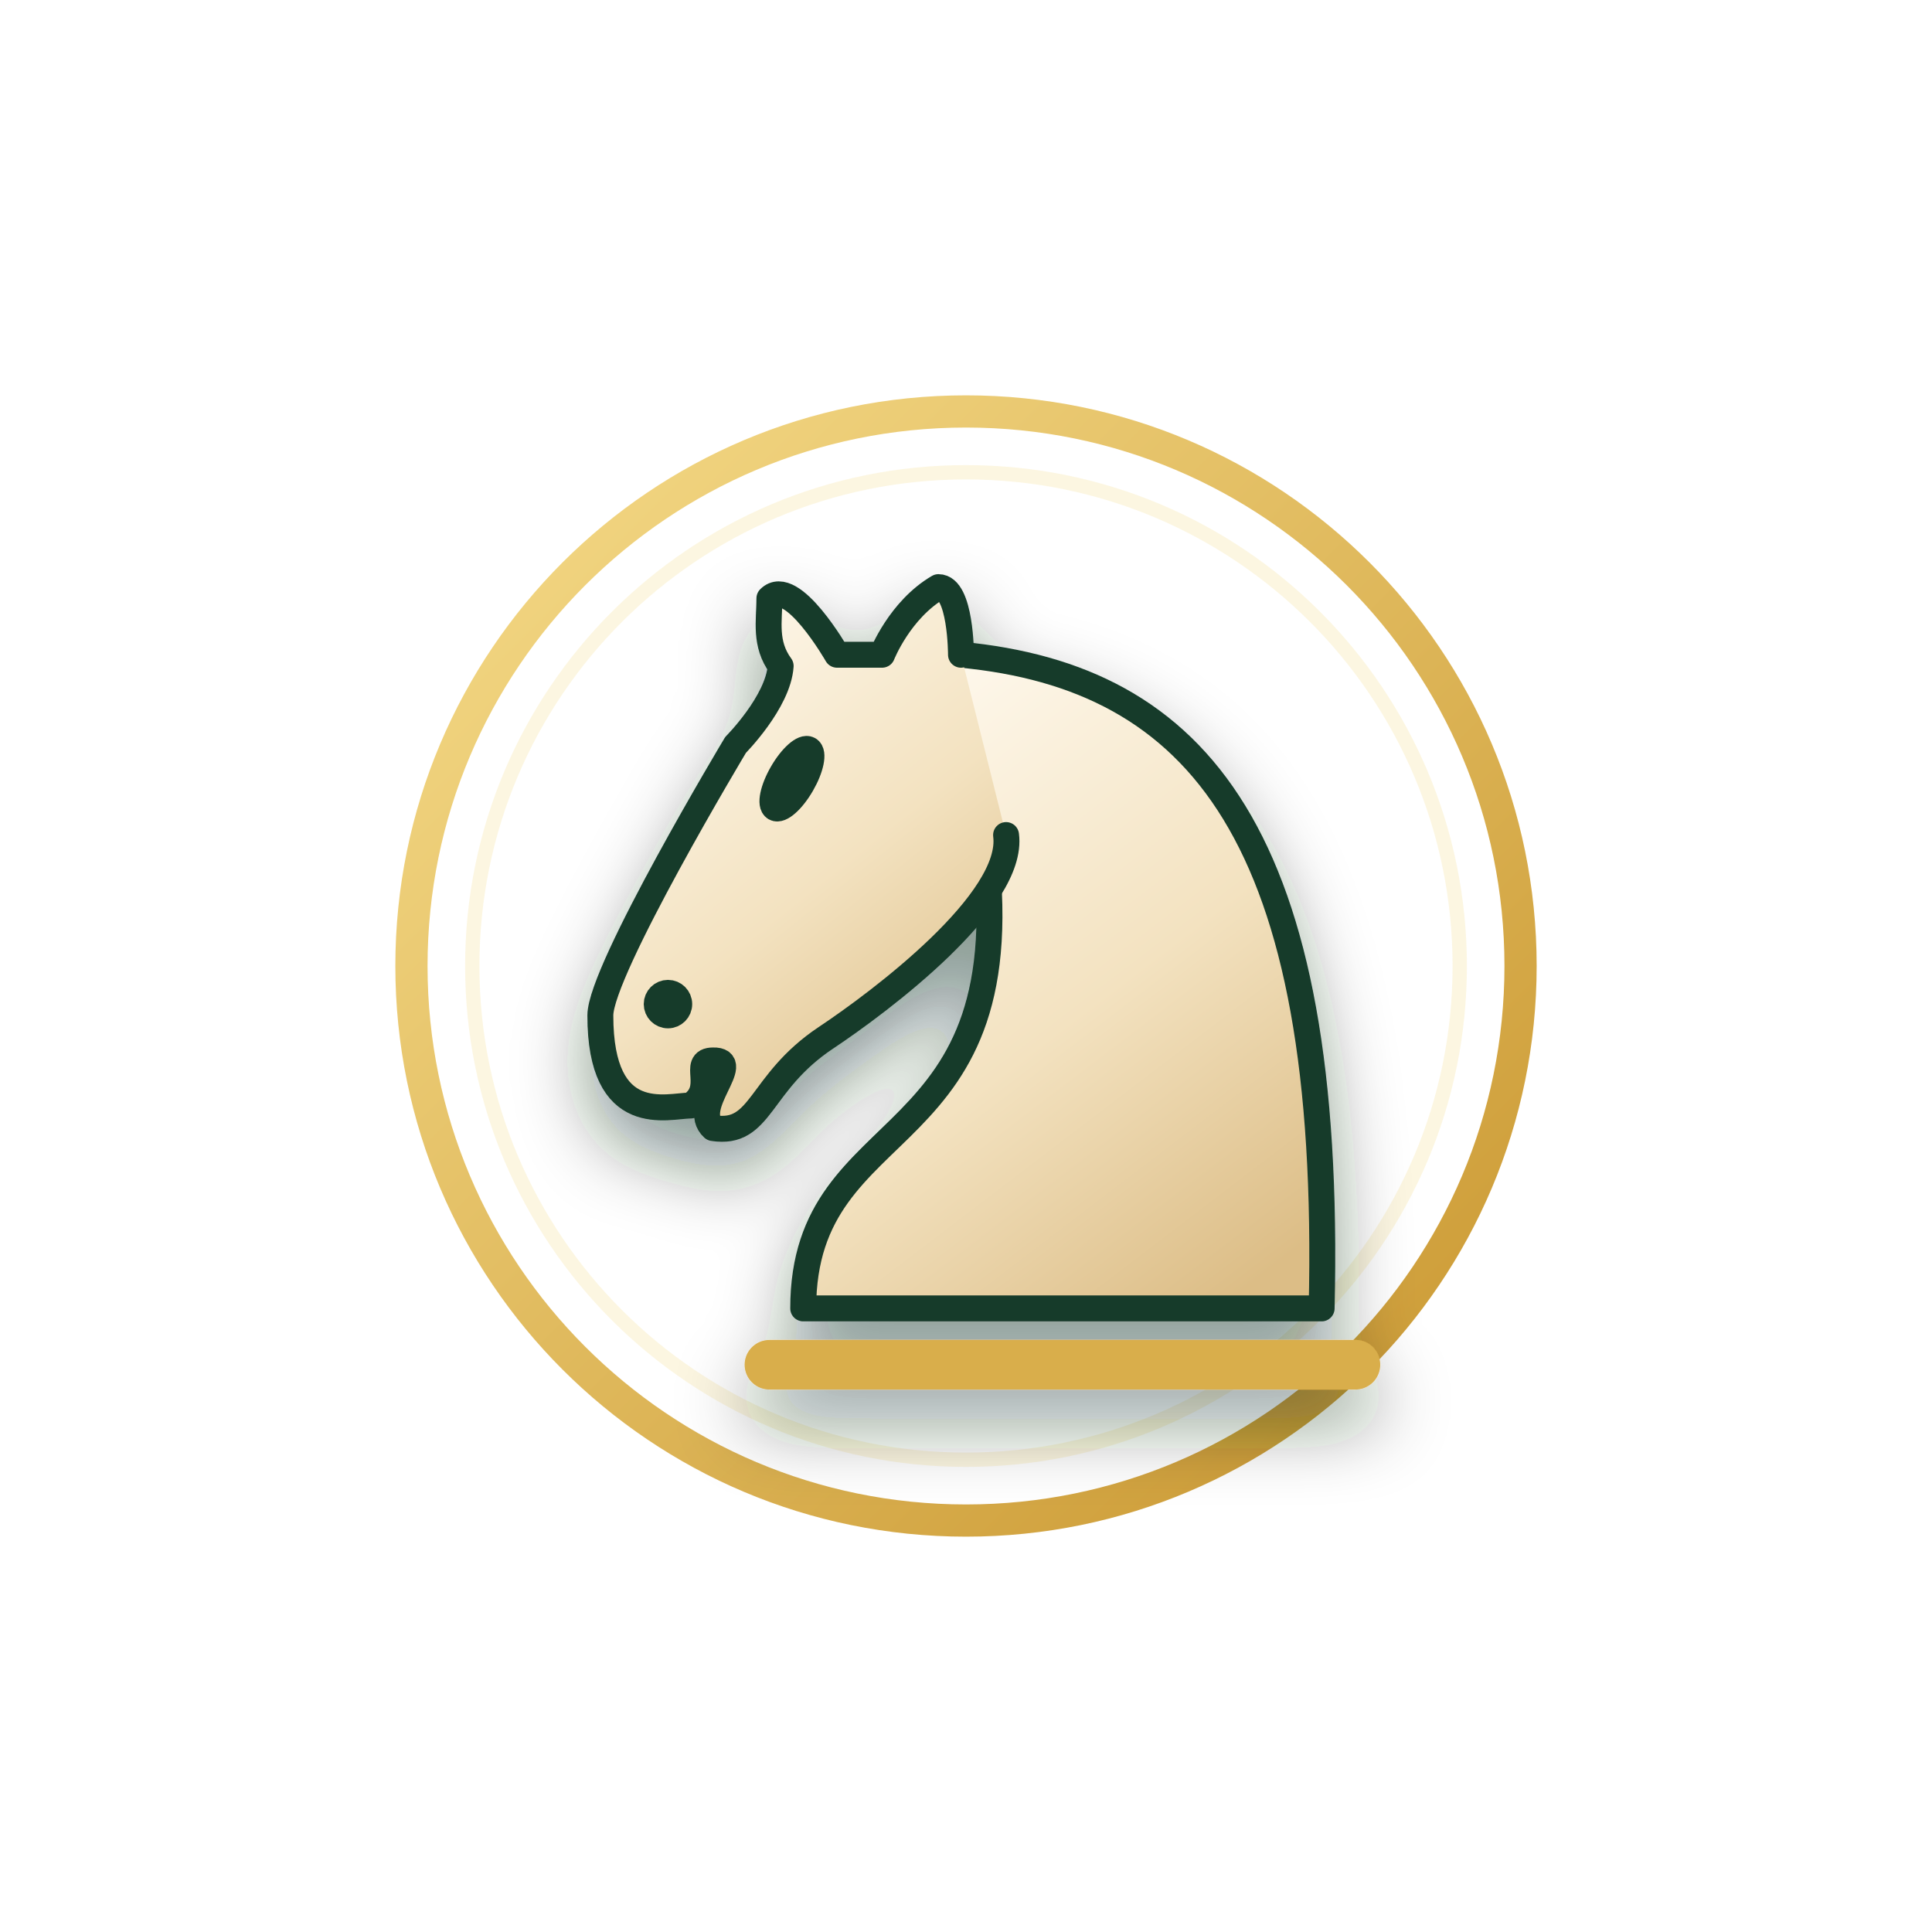
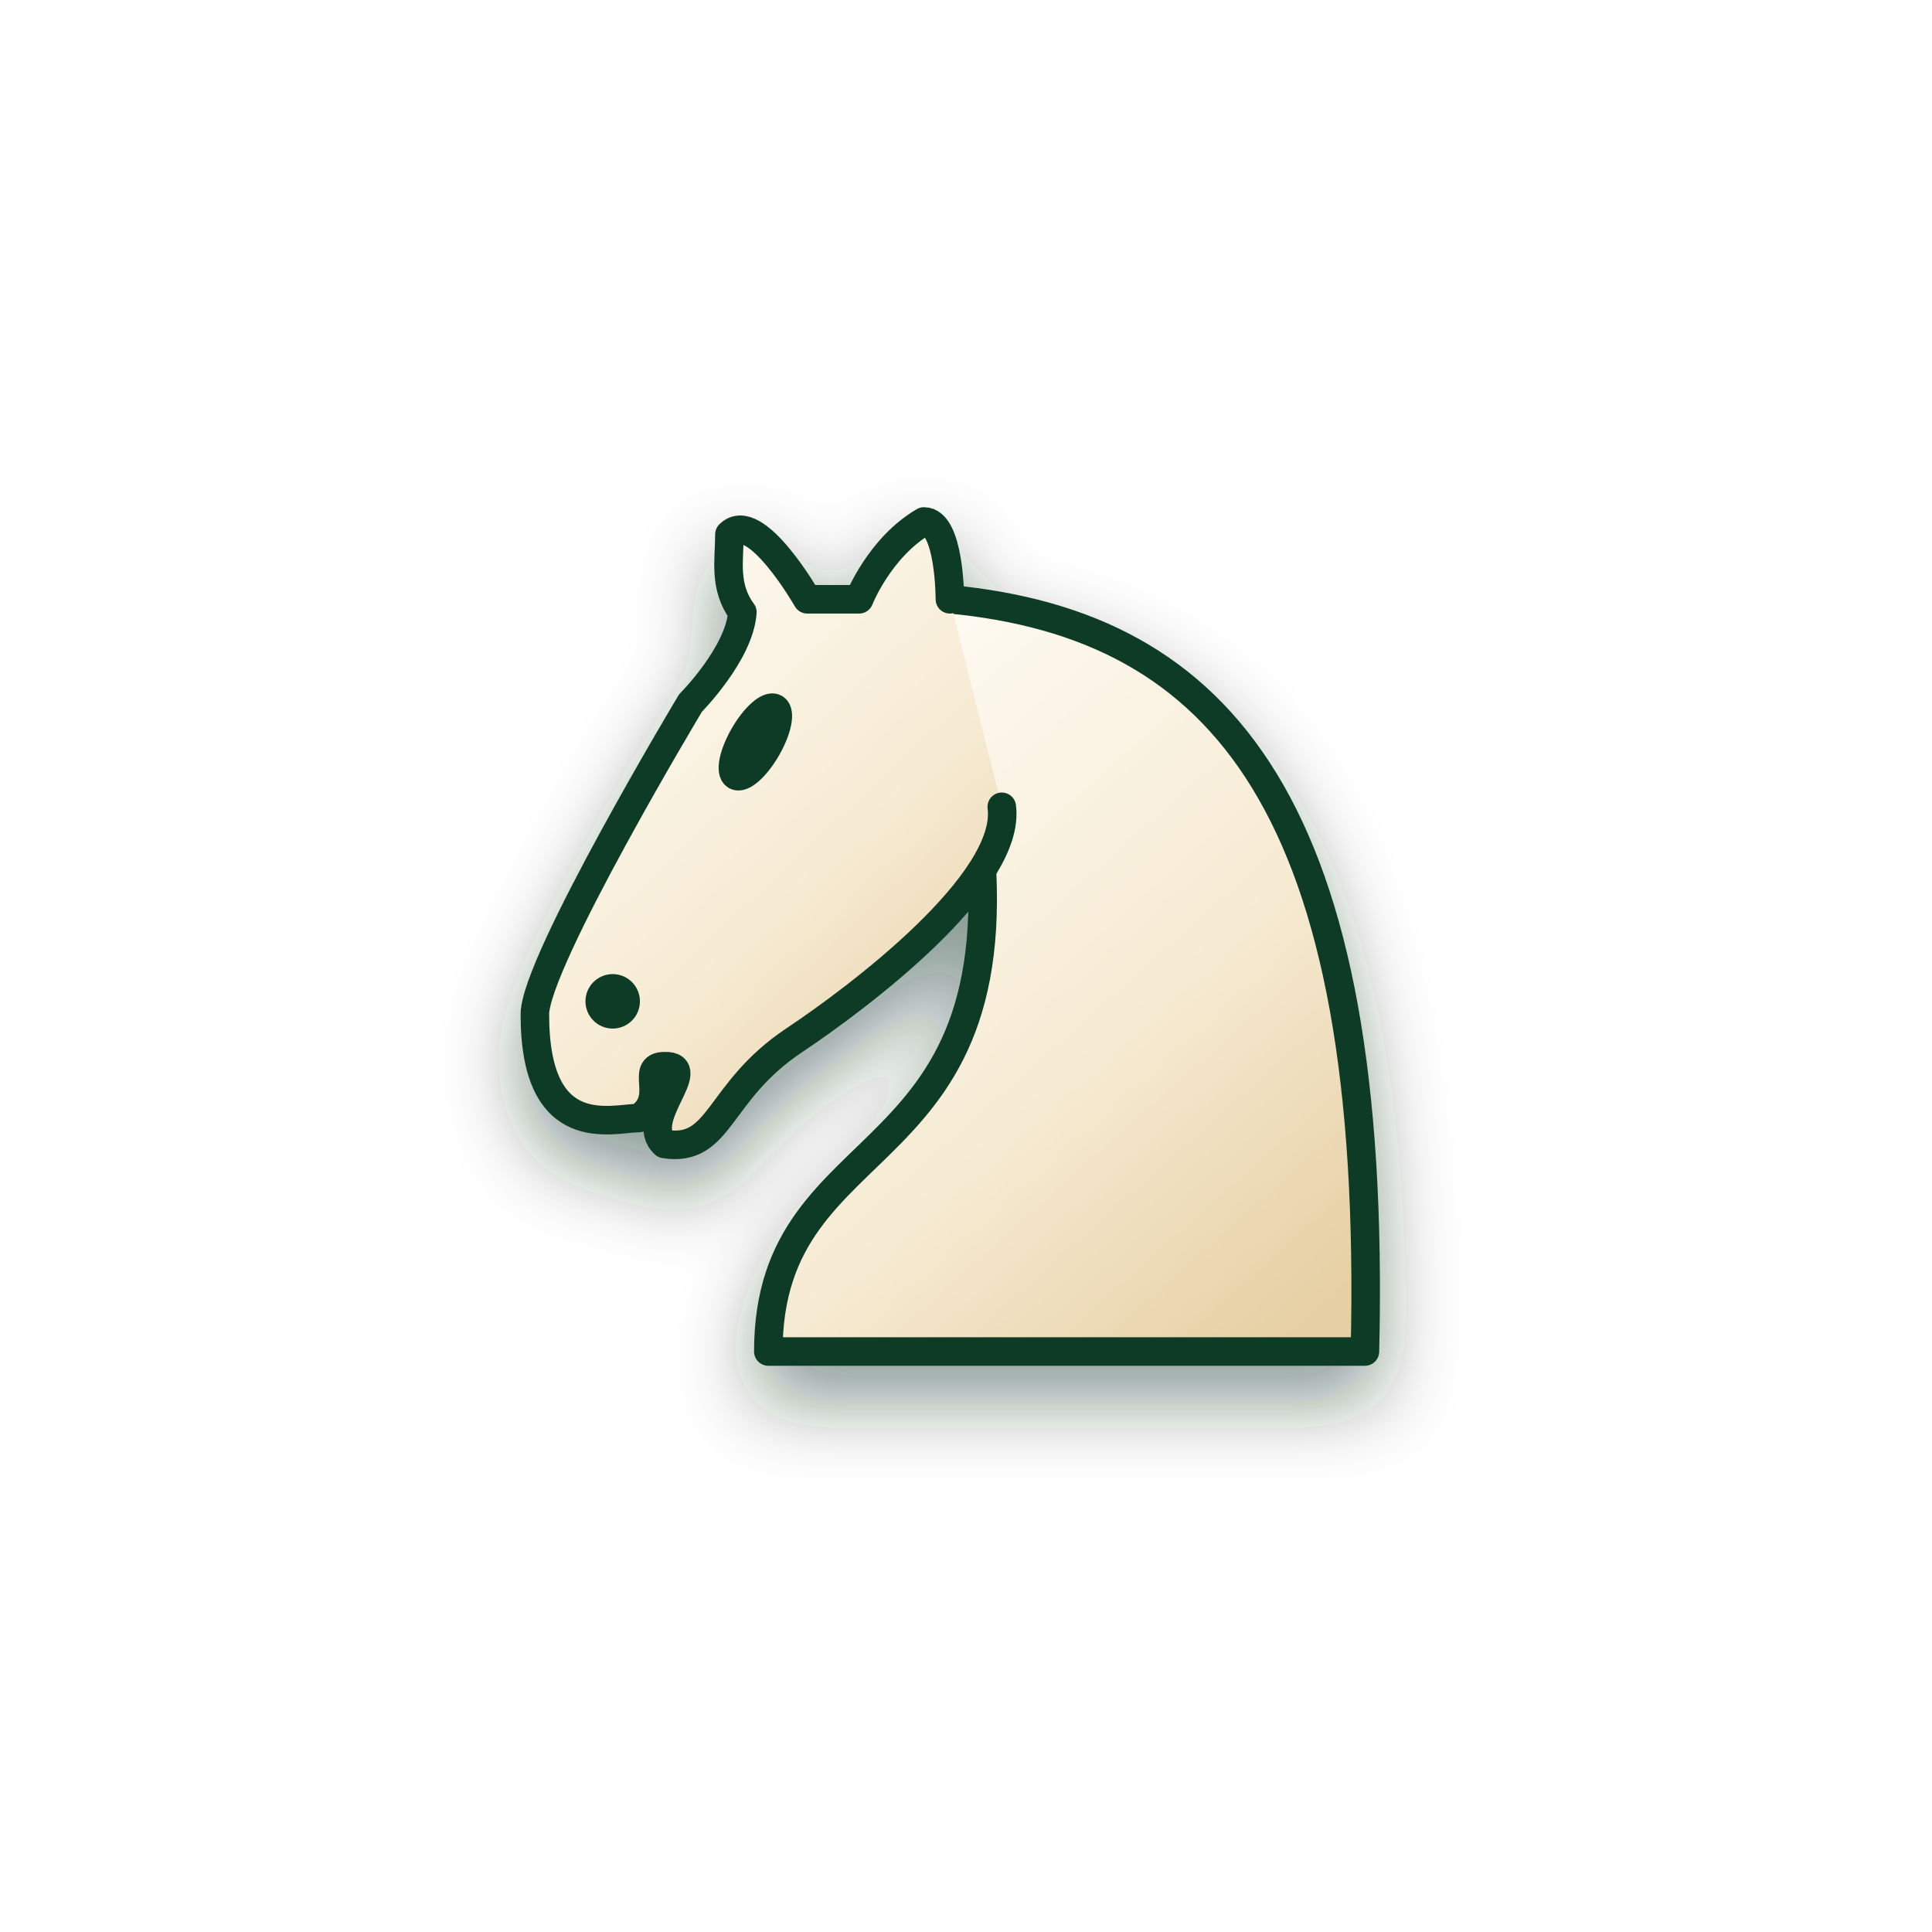
<svg xmlns="http://www.w3.org/2000/svg" viewBox="0 0 108 108">
  <defs>
-     <linearGradient id="ivory" x1="0.2" y1="0" x2="0.8" y2="1">
-       <stop offset="0" stop-color="#fffaf0" />
-       <stop offset="0.55" stop-color="#f3e2c0" />
-       <stop offset="1" stop-color="#dcbd86" />
-     </linearGradient>
-     <linearGradient id="gold" x1="0" y1="0" x2="1" y2="1">
-       <stop offset="0" stop-color="#f6dc8a" />
-       <stop offset="1" stop-color="#c9962f" />
+     <linearGradient id="ivory" x1="0.15" y1="0" x2="0.85" y2="1">
+       <stop offset="0" stop-color="#fffdf7" />
+       <stop offset="0.6" stop-color="#f6ead2" />
+       <stop offset="1" stop-color="#e6cfa3" />
    </linearGradient>
    <filter id="shadow" x="-30%" y="-30%" width="160%" height="160%">
-       <feDropShadow dx="0" dy="1.6" stdDeviation="1.6" flood-color="#04261a" flood-opacity="0.45" />
+       <feDropShadow dx="0" dy="1.4" stdDeviation="1.5" flood-color="#032616" flood-opacity="0.45" />
    </filter>
  </defs>
-   <circle cx="54" cy="54" r="31" fill="none" stroke="url(#gold)" stroke-width="1.8" />
-   <circle cx="54" cy="54" r="27.6" fill="none" stroke="#f6dc8a" stroke-opacity="0.25" stroke-width="0.8" />
-   <g transform="translate(26 24) scale(1.26)" filter="url(#shadow)" stroke="#173a29" stroke-width="1.15" stroke-linejoin="round" stroke-linecap="round">
+   <g transform="translate(21.2 19) scale(1.45)" filter="url(#shadow)" stroke="#0d3b26" stroke-width="1.1" stroke-linejoin="round" stroke-linecap="round">
    <path d="M 22,10 C 32.5,11 38.5,18 38,39 L 15,39 C 15,30 25,32.5 23,18" fill="url(#ivory)" />
    <path d="M 24,18 C 24.38,20.91 18.45,25.37 16,27 C 13,29 13.18,31.34 11,31 C 9.958,30.06 12.41,27.96 11,28 C 10,28 11.19,29.23 10,30 C 9,30 5.997,31 6,26 C 6,24 12,14 12,14 C 12,14 13.89,12.1 14,10.5 C 13.27,9.506 13.5,8.5 13.5,7.5 C 14.5,6.5 16.5,10 16.5,10 L 18.5,10 C 18.5,10 19.28,8.008 21,7 C 22,7 22,10 22,10" fill="url(#ivory)" />
-     <path d="M 9.5 25.5 A 0.5 0.5 0 1 1 8.5,25.5 A 0.5 0.5 0 1 1 9.5 25.5 z" fill="#173a29" />
-     <path d="M 15 15.5 A 0.5 1.5 0 1 1 14,15.5 A 0.5 1.5 0 1 1 15 15.5 z" transform="matrix(0.866,0.5,-0.5,0.866,9.693,-5.173)" fill="#173a29" />
-     <path d="M 13.5,41.5 L 39.5,41.5" stroke="#d9ae4c" stroke-width="2.2" />
+     <path d="M 9.5 25.5 A 0.5 0.5 0 1 1 8.5,25.5 A 0.5 0.5 0 1 1 9.5 25.5 z" fill="#0d3b26" />
+     <path d="M 15 15.5 A 0.5 1.5 0 1 1 14,15.5 A 0.5 1.5 0 1 1 15 15.5 z" transform="matrix(0.866,0.5,-0.5,0.866,9.693,-5.173)" fill="#0d3b26" />
  </g>
</svg>
